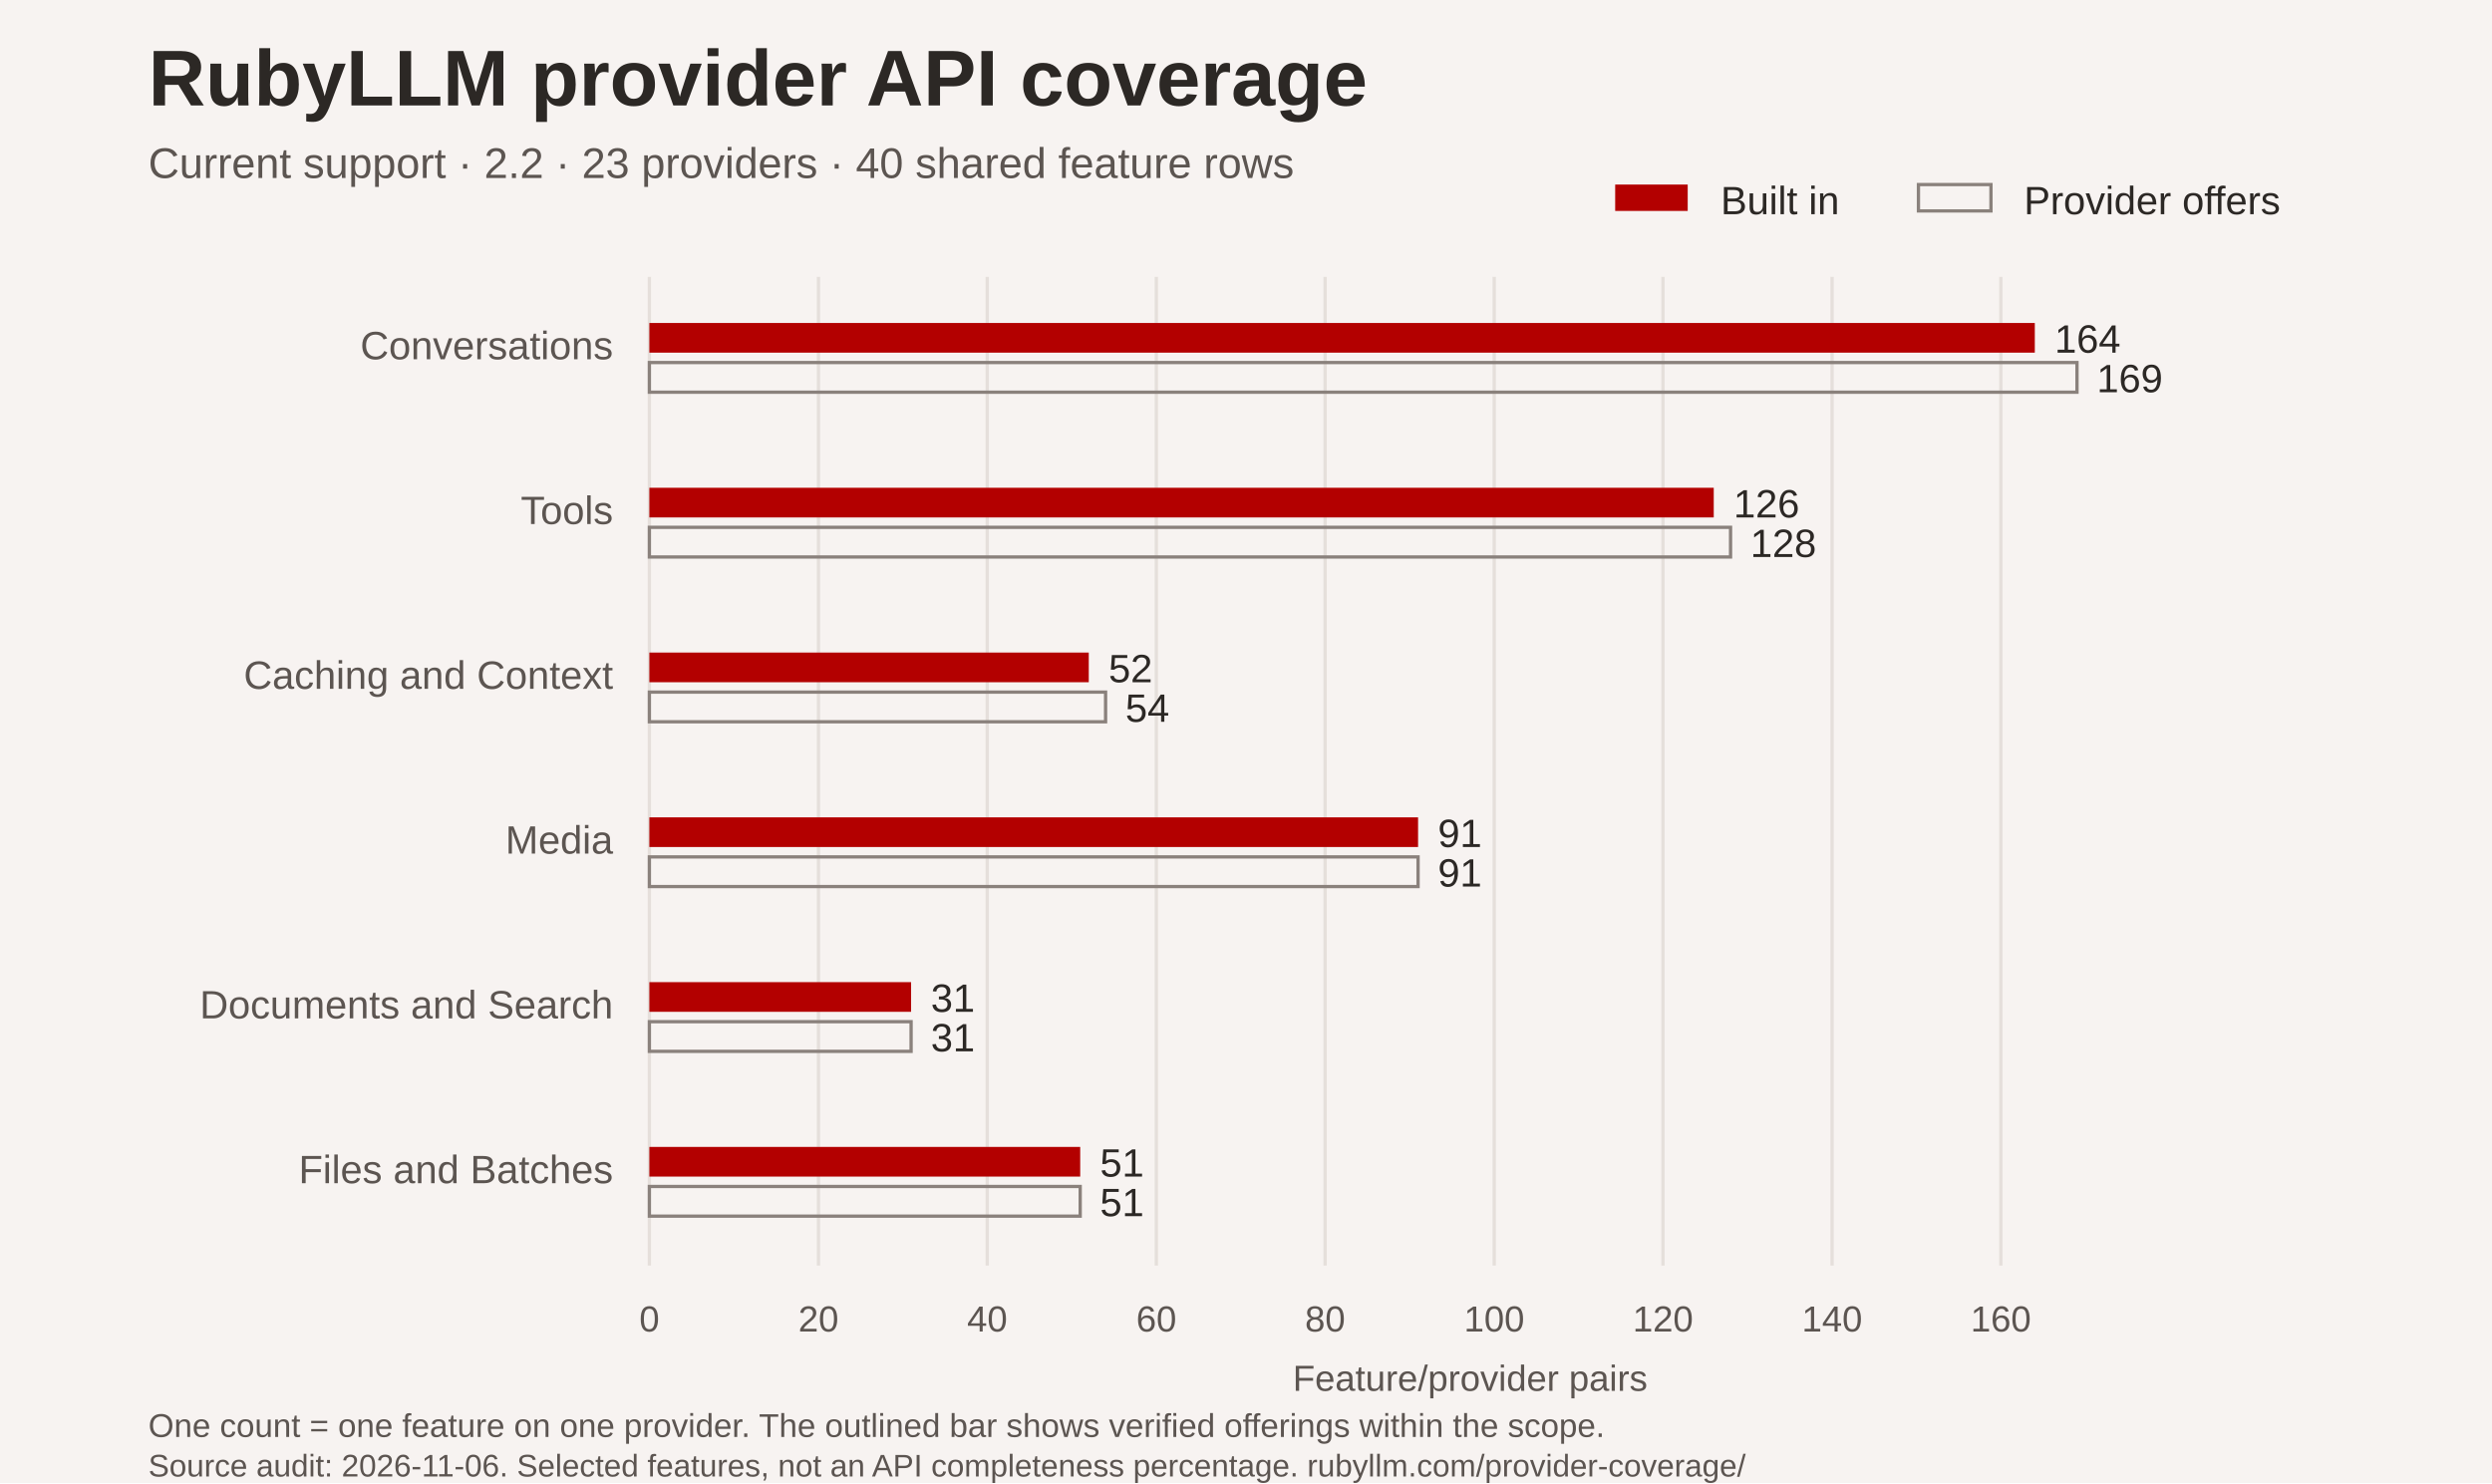
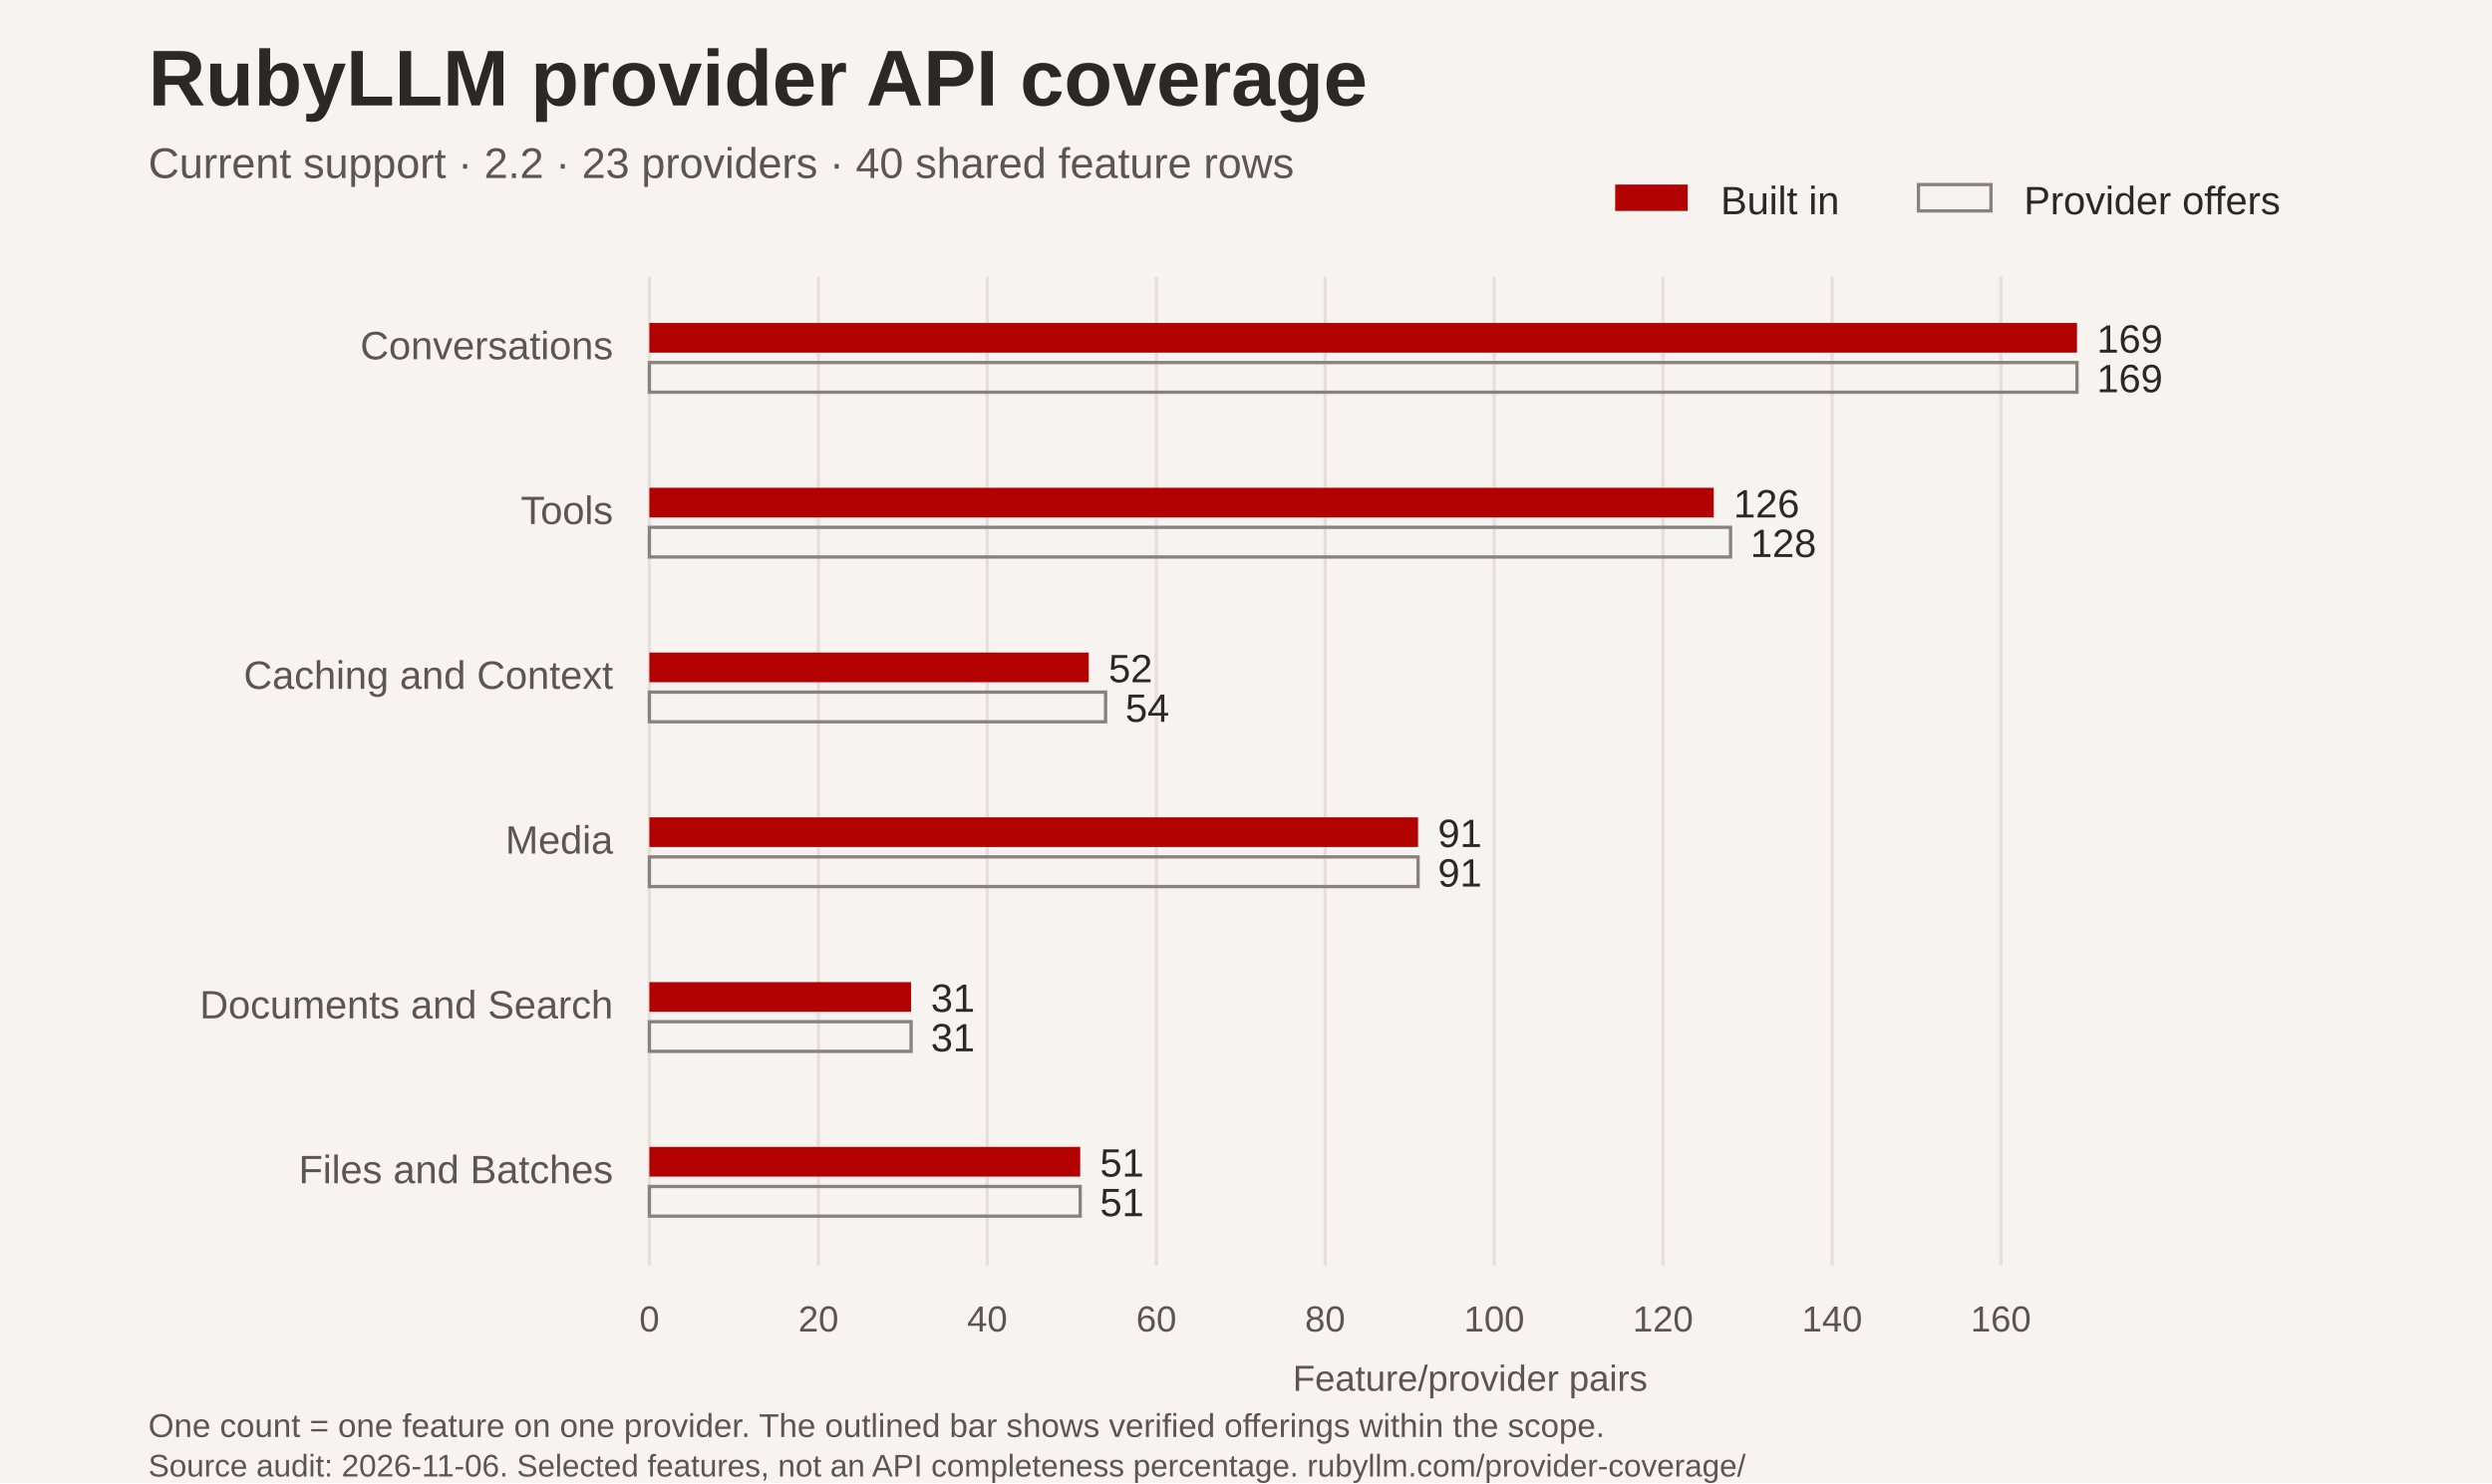
<svg xmlns="http://www.w3.org/2000/svg" width="756" height="450" viewBox="0 0 756 450" font-family="Liberation Sans, Arial, Helvetica, sans-serif" role="img" aria-labelledby="coverage-chart-title coverage-chart-description">
  <rect width="756" height="450" fill="#f7f3f1" />
  <text x="45" y="32" font-size="24" font-weight="700" fill="#2c2825">RubyLLM provider API coverage</text>
  <text x="45" y="54" font-size="13" fill="#5c5551">Current support · 2.2 · 23 providers · 40 shared feature rows</text>
  <rect x="490" y="56" width="22" height="8" fill="#b30000" />
  <text x="522" y="65" font-size="12" fill="#2c2825">Built in</text>
  <rect x="582" y="56" width="22" height="8" fill="none" stroke="#8a817c" />
  <text x="614" y="65" font-size="12" fill="#2c2825">Provider offers</text>
  <line x1="197.0" y1="84" x2="197.0" y2="384" stroke="#e5dfdb" />
  <text x="197.0" y="404" font-size="11" text-anchor="middle" fill="#5c5551">0</text>
  <line x1="248.3" y1="84" x2="248.3" y2="384" stroke="#e5dfdb" />
  <text x="248.3" y="404" font-size="11" text-anchor="middle" fill="#5c5551">20</text>
  <line x1="299.5" y1="84" x2="299.5" y2="384" stroke="#e5dfdb" />
  <text x="299.5" y="404" font-size="11" text-anchor="middle" fill="#5c5551">40</text>
  <line x1="350.8" y1="84" x2="350.8" y2="384" stroke="#e5dfdb" />
  <text x="350.8" y="404" font-size="11" text-anchor="middle" fill="#5c5551">60</text>
  <line x1="402.0" y1="84" x2="402.0" y2="384" stroke="#e5dfdb" />
  <text x="402.0" y="404" font-size="11" text-anchor="middle" fill="#5c5551">80</text>
  <line x1="453.3" y1="84" x2="453.3" y2="384" stroke="#e5dfdb" />
  <text x="453.3" y="404" font-size="11" text-anchor="middle" fill="#5c5551">100</text>
  <line x1="504.5" y1="84" x2="504.5" y2="384" stroke="#e5dfdb" />
  <text x="504.5" y="404" font-size="11" text-anchor="middle" fill="#5c5551">120</text>
  <line x1="555.8" y1="84" x2="555.8" y2="384" stroke="#e5dfdb" />
  <text x="555.8" y="404" font-size="11" text-anchor="middle" fill="#5c5551">140</text>
  <line x1="607.0" y1="84" x2="607.0" y2="384" stroke="#e5dfdb" />
  <text x="607.0" y="404" font-size="11" text-anchor="middle" fill="#5c5551">160</text>
  <text x="186" y="109" font-size="12" text-anchor="end" fill="#5c5551">Conversations</text>
-   <rect x="197" y="98" width="420.3" height="9" fill="#b30000" />
-   <text x="623.3" y="107" font-size="12" fill="#2c2825">164</text>
+   <rect x="197" y="98" width="433.1" height="9" fill="#b30000" />
+   <text x="636.1" y="107" font-size="12" fill="#2c2825">169</text>
  <rect x="197" y="110" width="433.1" height="9" fill="none" stroke="#8a817c" />
  <text x="636.1" y="119" font-size="12" fill="#2c2825">169</text>
  <text x="186" y="159" font-size="12" text-anchor="end" fill="#5c5551">Tools</text>
  <rect x="197" y="148" width="322.9" height="9" fill="#b30000" />
  <text x="525.9" y="157" font-size="12" fill="#2c2825">126</text>
  <rect x="197" y="160" width="328.0" height="9" fill="none" stroke="#8a817c" />
  <text x="531.0" y="169" font-size="12" fill="#2c2825">128</text>
  <text x="186" y="209" font-size="12" text-anchor="end" fill="#5c5551">Caching and Context</text>
  <rect x="197" y="198" width="133.3" height="9" fill="#b30000" />
  <text x="336.3" y="207" font-size="12" fill="#2c2825">52</text>
  <rect x="197" y="210" width="138.4" height="9" fill="none" stroke="#8a817c" />
  <text x="341.4" y="219" font-size="12" fill="#2c2825">54</text>
  <text x="186" y="259" font-size="12" text-anchor="end" fill="#5c5551">Media</text>
  <rect x="197" y="248" width="233.2" height="9" fill="#b30000" />
  <text x="436.2" y="257" font-size="12" fill="#2c2825">91</text>
  <rect x="197" y="260" width="233.2" height="9" fill="none" stroke="#8a817c" />
  <text x="436.2" y="269" font-size="12" fill="#2c2825">91</text>
  <text x="186" y="309" font-size="12" text-anchor="end" fill="#5c5551">Documents and Search</text>
  <rect x="197" y="298" width="79.4" height="9" fill="#b30000" />
  <text x="282.4" y="307" font-size="12" fill="#2c2825">31</text>
  <rect x="197" y="310" width="79.4" height="9" fill="none" stroke="#8a817c" />
  <text x="282.4" y="319" font-size="12" fill="#2c2825">31</text>
  <text x="186" y="359" font-size="12" text-anchor="end" fill="#5c5551">Files and Batches</text>
  <rect x="197" y="348" width="130.7" height="9" fill="#b30000" />
  <text x="333.7" y="357" font-size="12" fill="#2c2825">51</text>
  <rect x="197" y="360" width="130.7" height="9" fill="none" stroke="#8a817c" />
  <text x="333.7" y="369" font-size="12" fill="#2c2825">51</text>
  <text x="446" y="422" font-size="11" text-anchor="middle" fill="#5c5551">Feature/provider pairs</text>
  <text x="45" y="436" font-size="10" fill="#5c5551">One count = one feature on one provider. The outlined bar shows verified offerings within the scope.</text>
  <text x="45" y="448" font-size="9.5" fill="#5c5551">Source audit: 2026-11-06. Selected features, not an API completeness percentage. rubyllm.com/provider-coverage/</text>
</svg>
